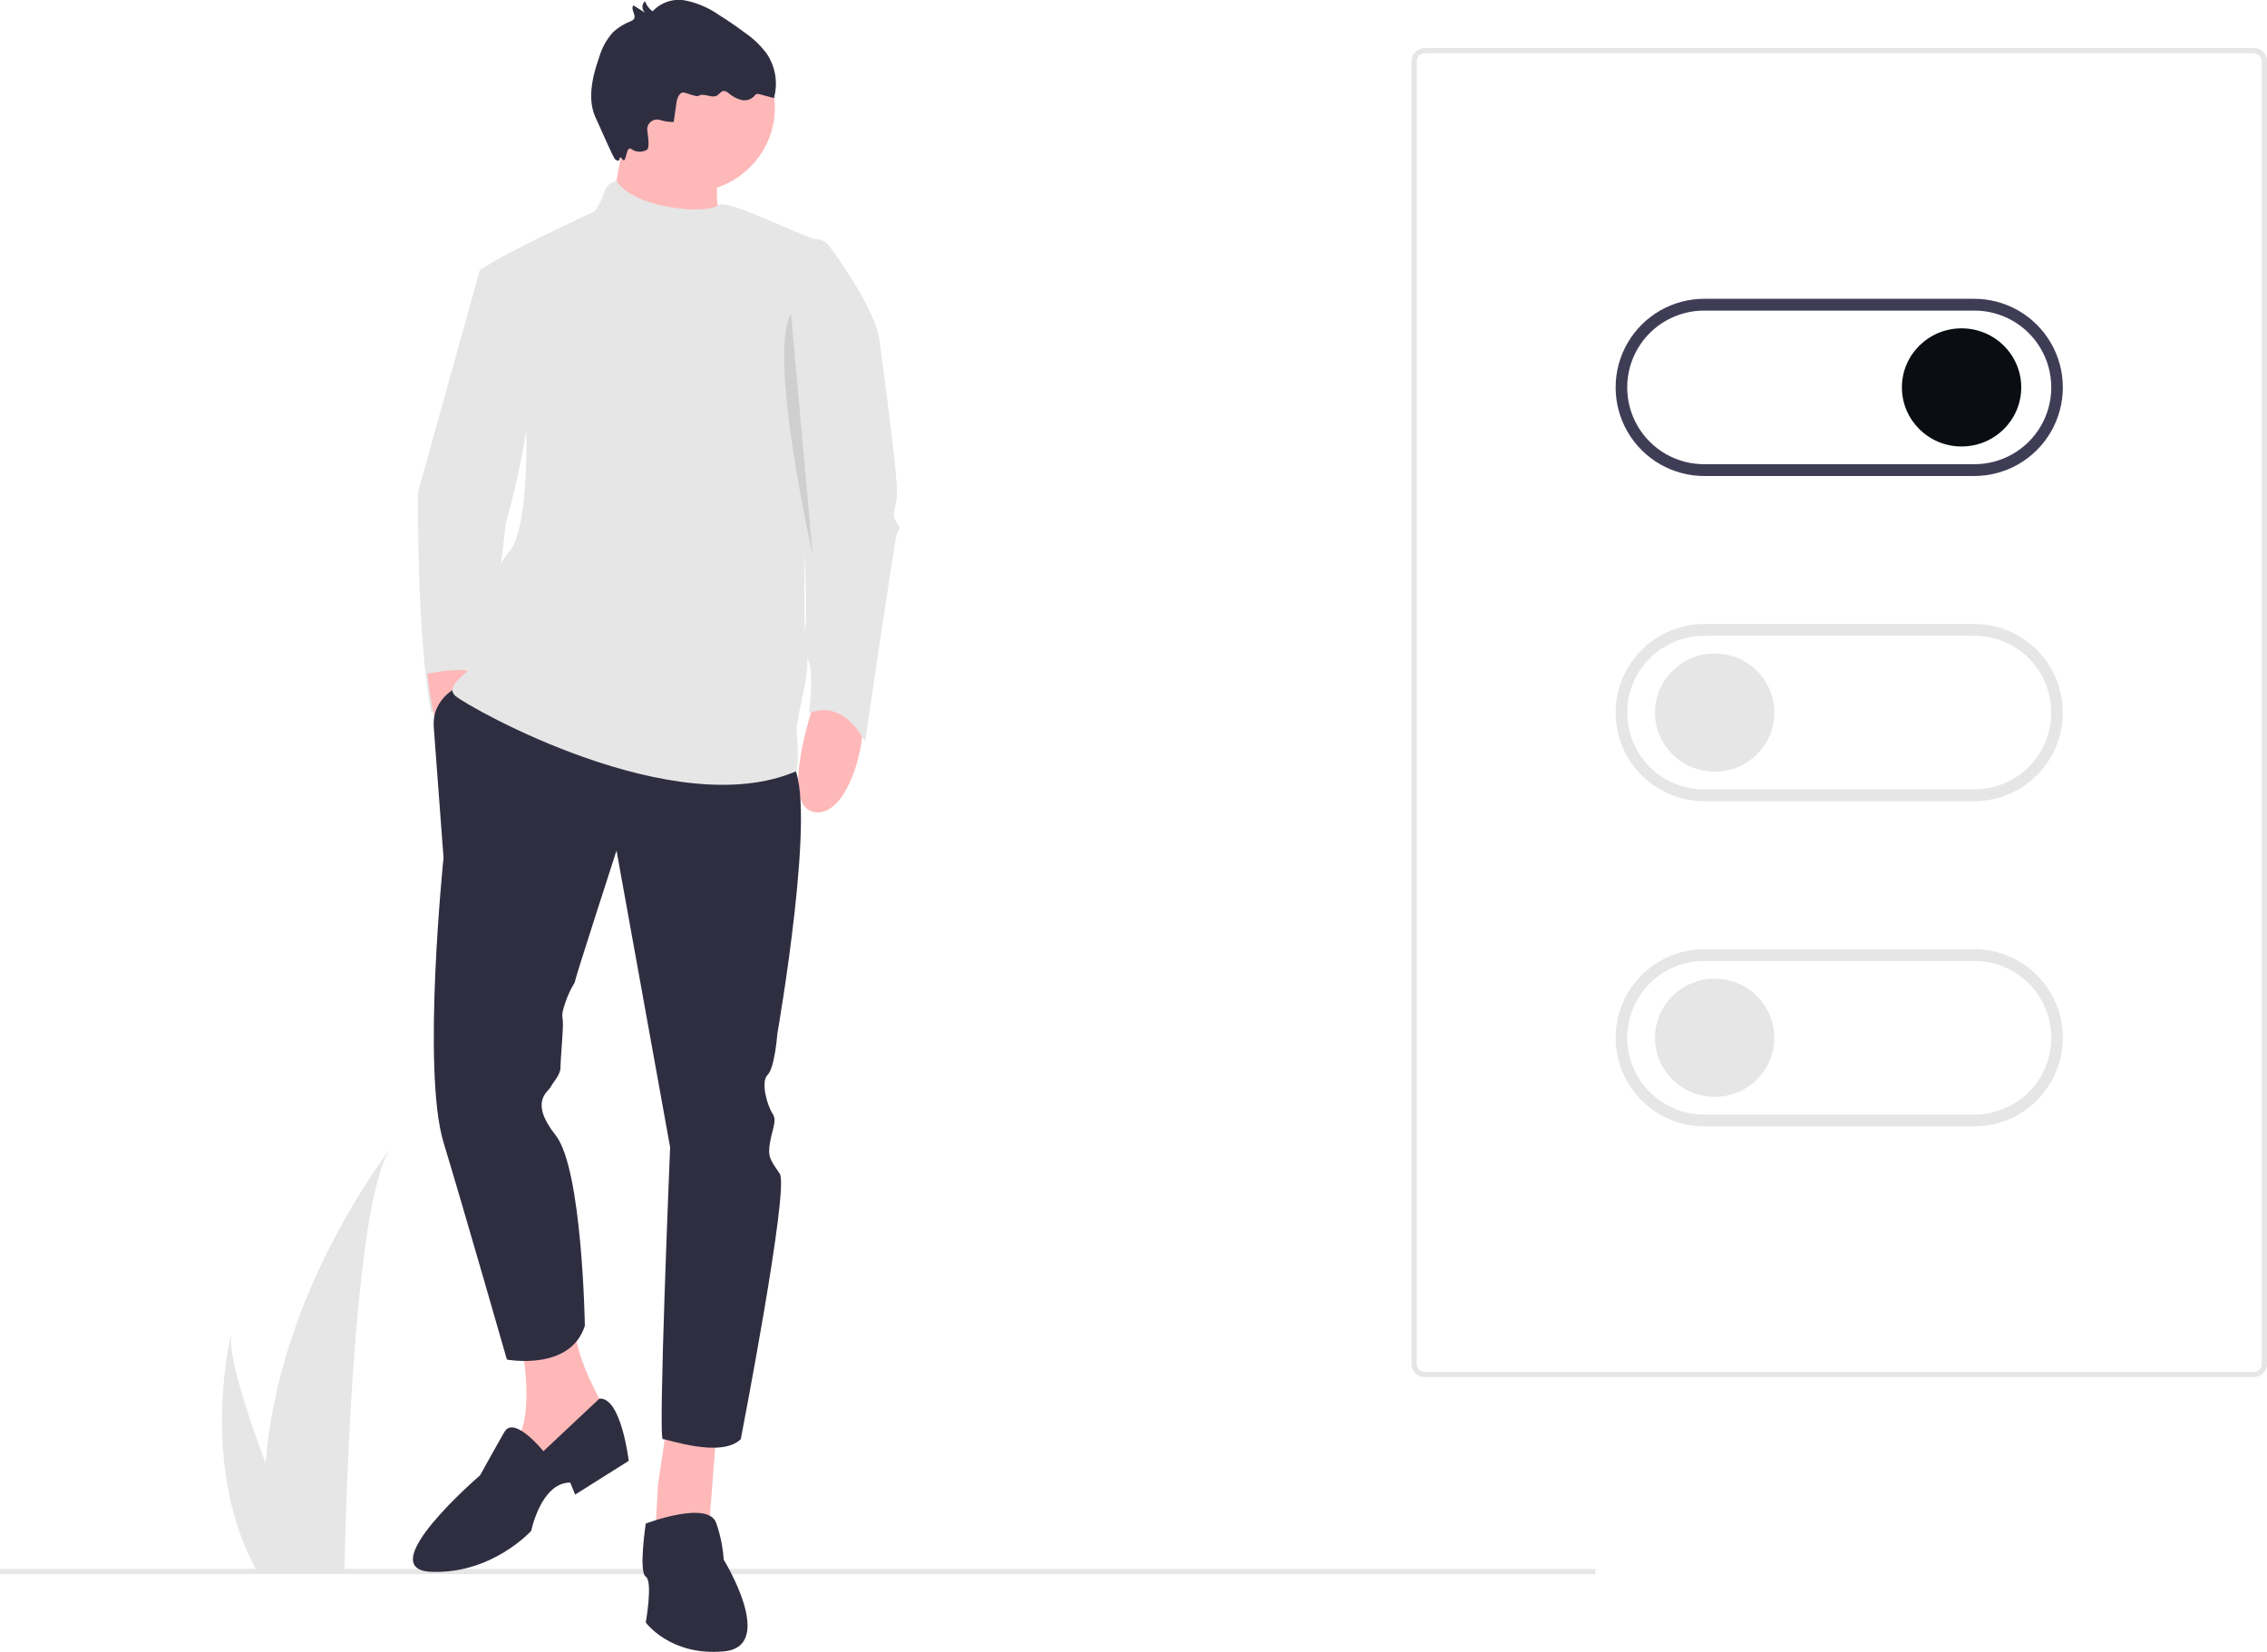
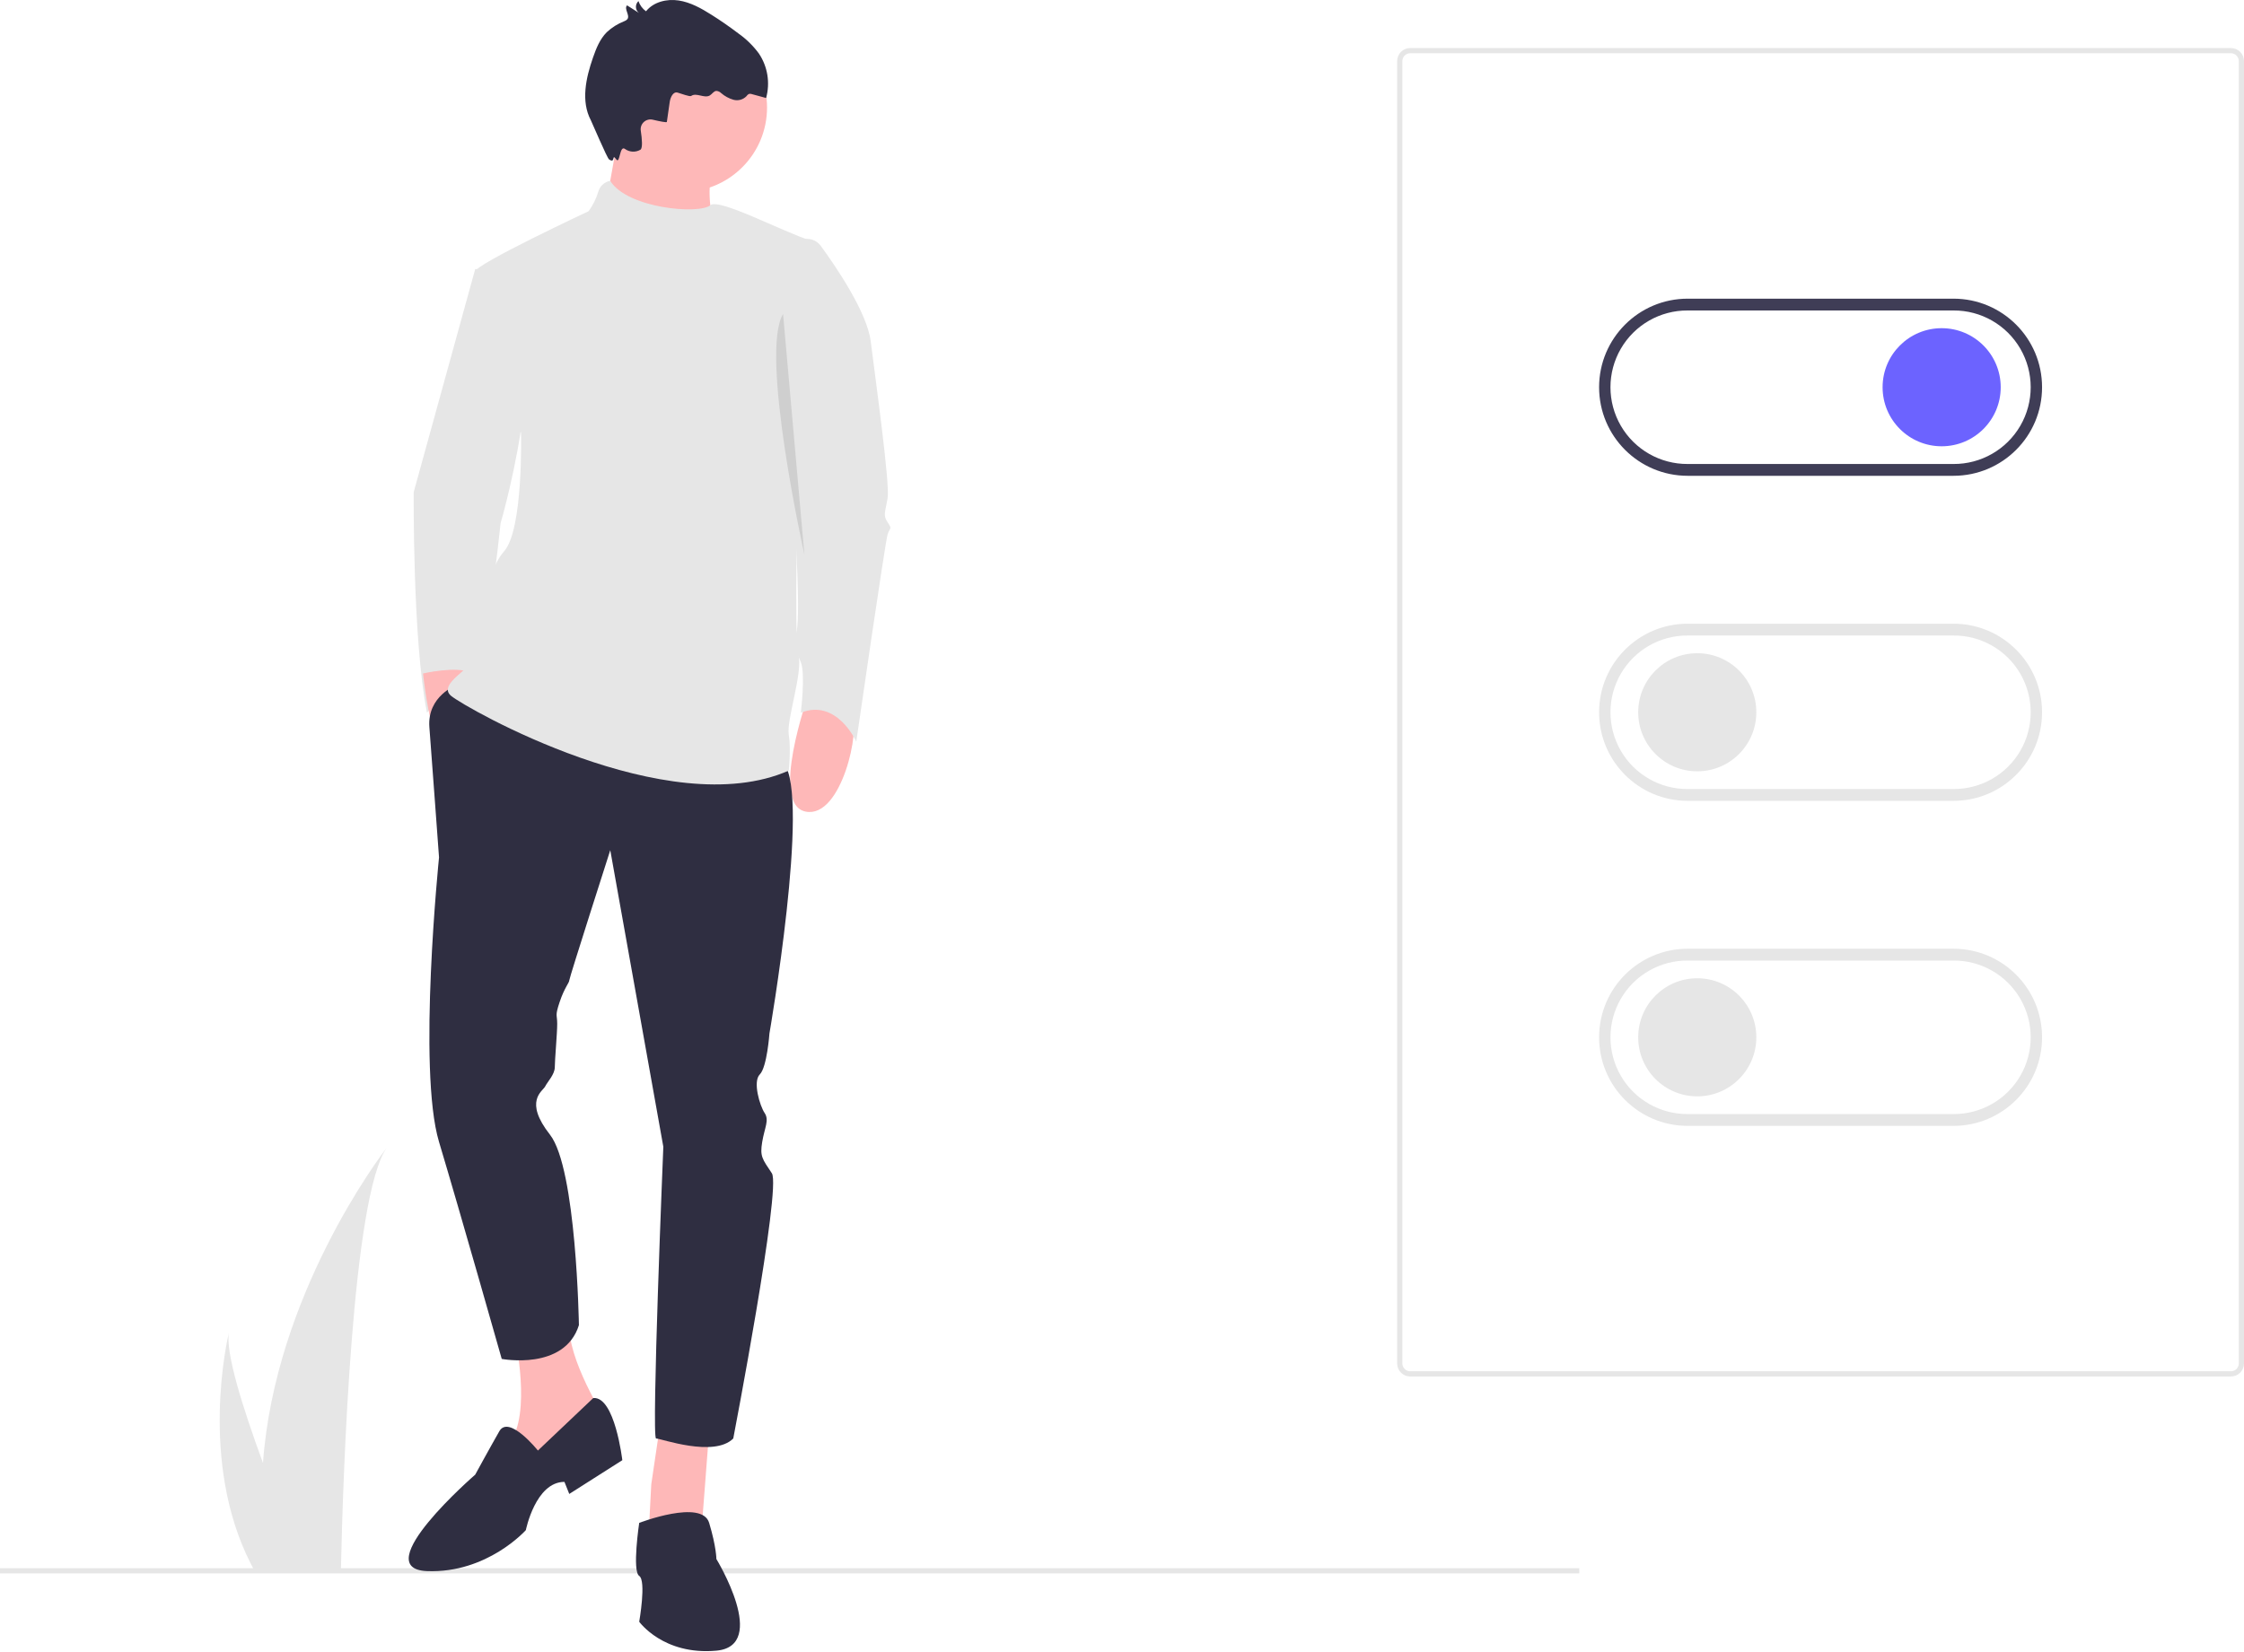
- <svg xmlns="http://www.w3.org/2000/svg" width="370.24" height="269.811" viewBox="0 0 370.24 269.811">
-   <g id="switches" transform="translate(0 0)">
-     <rect id="Rectangle_319" data-name="Rectangle 319" width="260.567" height="0.851" transform="translate(0 256.256)" fill="#e6e6e6" />
-     <path id="Path_455" data-name="Path 455" d="M340.7,236.376h-2.388l-10.147,36.445s-.2,24.231,2.189,36.051c0,0,3.979-5.122,6.765-5.122s5.372-25.807,5.372-25.807S353.433,241.1,340.7,236.376Z" transform="translate(-259.907 -192.403)" fill="#e6e6e6" />
-     <path id="Path_456" data-name="Path 456" d="M475.593,400.208s-6.367,17.73-.4,18.912,9.152-13.79,7.561-15.76S475.593,400.208,475.593,400.208Z" transform="translate(-342.274 -286.497)" fill="#feb8b8" />
-     <path id="Path_457" data-name="Path 457" d="M331.756,390.791s1.79,18.734,7.7,17.31,2.415-16.327.133-17.447S331.756,390.791,331.756,390.791Z" transform="translate(-261.957 -280.743)" fill="#feb8b8" />
-     <path id="Path_458" data-name="Path 458" d="M362.516,644.411s2.786,13.4-1.99,16.942,1.592,11.032,1.592,11.032l15.121-15.76s-6.367-9.85-5.969-15.76Z" transform="translate(-277.346 -424.715)" fill="#feb8b8" />
-     <path id="Path_459" data-name="Path 459" d="M251.008,544.818l-1.592,10.638-.4,7.486,8.754-.788,1.194-15.366Z" transform="translate(-141.962 -312.907)" fill="#feb8b8" />
-     <path id="Path_460" data-name="Path 460" d="M338.666,396.014s-4.907,1.785-4.509,6.907,1.592,21.276,1.592,21.276-3.581,34.672,0,46.492,10.346,35.46,10.346,35.46,10.346,1.97,12.734-5.516c0,0-.4-25.61-4.775-31.126s-1.194-7.092-.8-7.88,1.592-1.97,1.592-3.152.4-5.516.4-7.092-.4-1.182.4-3.546,1.592-3.152,1.592-3.546S364,423.015,364,423.015l8.754,48.462s-1.99,47.674-1.194,47.674,9.55,3.152,12.734,0c0,0,7.959-40.976,6.367-43.34s-1.99-2.758-1.592-5.122,1.194-3.546.4-4.728-1.99-5.122-.8-6.3,1.592-6.7,1.592-6.7,6.765-38.612,2.388-44.128S338.666,396.014,338.666,396.014Z" transform="translate(-263.312 -284.088)" fill="#2f2e41" />
-     <path id="Path_461" data-name="Path 461" d="M347.576,678.337s-4.775-5.91-6.367-3.152-3.979,7.092-3.979,7.092-17.907,15.366-7.958,15.76,16.315-6.7,16.315-6.7,1.592-7.88,6.367-7.88l.8,1.97,8.754-5.516s-1.233-10.461-4.795-10.156Z" transform="translate(-258.825 -441.304)" fill="#2f2e41" />
-     <path id="Path_462" data-name="Path 462" d="M414.011,715.327s10.346-3.94,11.54,0a23.115,23.115,0,0,1,1.194,5.91s8.754,14.184,0,14.972-12.734-4.728-12.734-4.728,1.194-6.7,0-7.486S414.011,715.327,414.011,715.327Z" transform="translate(-308.547 -466.475)" fill="#2f2e41" />
-     <ellipse id="Ellipse_263" data-name="Ellipse 263" cx="13.927" cy="13.79" rx="13.927" ry="13.79" transform="translate(98.699 3.786)" fill="#feb8b8" />
-     <path id="Path_463" data-name="Path 463" d="M403.616,181.766l-2.785,15.366,19.5,4.728s-4.576-11.229.4-16.154C421.985,184.46,403.616,181.766,403.616,181.766Z" transform="translate(-301.336 -161.038)" fill="#feb8b8" />
-     <path id="Path_464" data-name="Path 464" d="M368.059,202.485a2.53,2.53,0,0,0-1.983,1.818,10.449,10.449,0,0,1-1.592,3.152s-18.7,8.668-18.7,9.85,7.561,26.4,7.561,26.4.4,15.76-2.786,19.306-6.367,16.548-5.571,17.73-5.571,3.94-3.183,5.91,35.813,20.882,55.71,12.214a26.721,26.721,0,0,0,0-5.91c-.4-2.364,2.388-10.244,1.592-13s0-31.126,0-31.126l4.1-33.591a2.734,2.734,0,0,0-1.937-2.945c-4.587-1.38-15.223-7.031-16.689-5.818C382.682,208.04,370.837,206.971,368.059,202.485Z" transform="translate(-267.377 -172.938)" fill="#e6e6e6" />
-     <path id="Path_465" data-name="Path 465" d="M470.4,224.99l.025-.01a2.776,2.776,0,0,1,3.255.923c2.466,3.341,7.655,10.85,8.259,15.635.8,6.3,3.183,23.246,2.785,25.61s-.8,2.758,0,3.94.4.788,0,1.97-5.173,33.884-5.173,33.884-3.183-7.092-9.152-4.728c0,0,.8-6.3,0-8.274s-1.592-3.152-.8-4.728,0-16.942-.4-18.518,0-9.85,0-9.85l-3.581-16.154Z" transform="translate(-338.273 -185.745)" fill="#e6e6e6" />
-     <path id="Path_466" data-name="Path 466" d="M407.46,152.995l.47-3.247c.11-.757.557-1.752,1.3-1.546.633.175,2.011.711,2.241.549.864-.606,2.172.454,3.08-.085.381-.226.629-.709,1.071-.741a1.226,1.226,0,0,1,.786.353,5.369,5.369,0,0,0,2.036,1.1,2.2,2.2,0,0,0,2.143-.578,1.133,1.133,0,0,1,.379-.36.858.858,0,0,1,.545.025l2.322.626a8.759,8.759,0,0,0-1.193-7.272,14.7,14.7,0,0,0-3.381-3.279q-2.157-1.624-4.451-3.056a14.53,14.53,0,0,0-5.408-2.329,5.809,5.809,0,0,0-5.381,1.768,3.434,3.434,0,0,1-1.246-1.667,1.255,1.255,0,0,0,.082,1.936l-1.963-1.241c-.552.574.526,1.614.056,2.255a1.2,1.2,0,0,1-.529.342,9.014,9.014,0,0,0-2.879,1.794,10.6,10.6,0,0,0-2.267,4.135c-1.17,3.323-2.02,7.135-.358,10.245.188.353,2.676,6.174,3.007,6.4,1.12.767.391-1.09,1.194,0,.63.855.512-2.416,1.447-1.7a2.351,2.351,0,0,0,2.538.113c.388-.266.263-1.745.054-3.1a1.591,1.591,0,0,1,.5-1.417,1.627,1.627,0,0,1,1.466-.383A7.078,7.078,0,0,0,407.46,152.995Z" transform="translate(-297.435 -133.071)" fill="#2f2e41" />
-     <path id="Path_467" data-name="Path 467" d="M468.418,253.6l3.52,39.356S464.5,259.951,468.418,253.6Z" transform="translate(-339.217 -202.297)" opacity="0.1" />
-     <path id="Path_468" data-name="Path 468" d="M281.274,573.686c-5.7,7.973-7.2,53.349-7.536,67.894-.009.328-.017.638-.022.932H259.3c-.176-.311-.34-.617-.494-.932-8.547-16.7-3.8-36.731-3.555-37.744-.649,3.184,2.287,12.412,5.606,21.352C262.878,597.7,280.191,575.074,281.274,573.686Z" transform="translate(-217.465 -386.131)" fill="#e6e6e6" />
-     <ellipse id="Ellipse_264" data-name="Ellipse 264" cx="9.745" cy="9.648" rx="9.745" ry="9.648" transform="translate(310.612 53.629)" fill="#0a0d11" />
-     <path id="Path_469" data-name="Path 469" d="M841.569,276.673H797.718a14.473,14.473,0,1,1,0-28.945h43.851a14.473,14.473,0,1,1,0,28.945Zm-43.851-27.016a12.544,12.544,0,1,0,0,25.086h43.851a12.544,12.544,0,1,0,0-25.086Z" transform="translate(-519.264 -198.923)" fill="#3f3d56" />
-     <ellipse id="Ellipse_265" data-name="Ellipse 265" cx="9.745" cy="9.648" rx="9.745" ry="9.648" transform="translate(270.289 106.743)" fill="#e6e6e6" />
-     <path id="Path_470" data-name="Path 470" d="M841.569,401.451H797.718a14.473,14.473,0,1,1,0-28.945h43.851a14.473,14.473,0,1,1,0,28.945Zm-43.851-27.016a12.544,12.544,0,1,0,0,25.086h43.851a12.544,12.544,0,1,0,0-25.086Z" transform="translate(-519.264 -270.587)" fill="#e6e6e6" />
-     <ellipse id="Ellipse_266" data-name="Ellipse 266" cx="9.745" cy="9.648" rx="9.745" ry="9.648" transform="translate(270.289 159.857)" fill="#e6e6e6" />
-     <path id="Path_471" data-name="Path 471" d="M841.569,526.229H797.718a14.473,14.473,0,1,1,0-28.945h43.851a14.473,14.473,0,1,1,0,28.945Zm-43.851-27.016a12.544,12.544,0,1,0,0,25.086h43.851a12.544,12.544,0,1,0,0-25.086Z" transform="translate(-519.264 -342.251)" fill="#e6e6e6" />
-     <path id="Path_472" data-name="Path 472" d="M843.172,368.6H707.75a2.142,2.142,0,0,1-2.149-2.128V153.646a2.142,2.142,0,0,1,2.15-2.128H843.172a2.142,2.142,0,0,1,2.15,2.128V366.469a2.142,2.142,0,0,1-2.15,2.128ZM707.75,152.369a1.285,1.285,0,0,0-1.29,1.277V366.469a1.285,1.285,0,0,0,1.29,1.277H843.172a1.285,1.285,0,0,0,1.29-1.277V153.646a1.285,1.285,0,0,0-1.29-1.277Z" transform="translate(-475.082 -143.666)" fill="#e6e6e6" />
-   </g>
+ <svg xmlns="http://www.w3.org/2000/svg" id="a9ccde41-918e-4602-ae58-152cec57a8c1" data-name="Layer 1" width="861.202" height="633.857" viewBox="0 0 861.202 633.857">
+   <rect y="602.011" width="606.096" height="2" fill="#e6e6e6" />
+   <path d="M357.327,236.376h-5.554l-23.603,85.618s-.463,56.925,5.091,84.693c0,0,9.256-12.033,15.735-12.033s12.496-60.627,12.496-60.627S386.946,247.483,357.327,236.376Z" transform="translate(-169.3989 -133.0717)" fill="#e6e6e6" />
+   <path d="M479.507,400.208s-14.81,41.652-.926,44.429,21.289-32.396,17.586-37.024S479.507,400.208,479.507,400.208Z" transform="translate(-169.3989 -133.0717)" fill="#feb8b8" />
+   <path d="M331.756,391.603s4.163,44.01,17.921,40.665,5.619-38.356.308-40.988S331.756,391.603,331.756,391.603Z" transform="translate(-169.3989 -133.0717)" fill="#feb8b8" />
+   <path d="M367.509,649.196s6.479,31.471-4.628,39.801,3.702,25.917,3.702,25.917l35.173-37.024s-14.81-23.14-13.884-37.024Z" transform="translate(-169.3989 -133.0717)" fill="#feb8b8" />
+   <polygon points="253.646 544.818 249.944 569.809 249.018 587.395 269.381 585.544 272.158 549.446 253.646 544.818" fill="#feb8b8" />
+   <path d="M344.676,396.014s-11.415,4.194-10.489,16.227,3.702,49.983,3.702,49.983-8.33,81.453,0,109.221,24.066,83.304,24.066,83.304,24.066,4.628,29.619-12.958c0,0-.926-60.164-11.107-73.123s-2.777-16.661-1.851-18.512,3.702-4.628,3.702-7.405.926-12.958.926-16.661-.926-2.777.926-8.33,3.702-7.405,3.702-8.33,15.735-49.983,15.735-49.983l20.363,113.849s-4.628,111.998-2.777,111.998,22.214,7.405,29.619,0c0,0,18.512-96.263,14.81-101.816s-4.628-6.479-3.702-12.033,2.777-8.33.926-11.107-4.628-12.033-1.851-14.81,3.702-15.735,3.702-15.735,15.735-90.709,5.554-103.668S344.676,396.014,344.676,396.014Z" transform="translate(-169.3989 -133.0717)" fill="#2f2e41" />
+   <path d="M375.839,689.922s-11.107-13.884-14.81-7.405-9.256,16.661-9.256,16.661-41.652,36.099-18.512,37.024,37.95-15.735,37.95-15.735,3.702-18.512,14.81-18.512l1.851,4.628,20.363-12.958s-2.868-24.576-11.153-23.858Z" transform="translate(-169.3989 -133.0717)" fill="#2f2e41" />
+   <path d="M414.715,717.69s24.066-9.256,26.843,0,2.777,13.884,2.777,13.884,20.363,33.322,0,35.173-29.619-11.107-29.619-11.107,2.777-15.735,0-17.586S414.715,717.69,414.715,717.69Z" transform="translate(-169.3989 -133.0717)" fill="#2f2e41" />
+   <circle cx="261.977" cy="41.289" r="32.396" fill="#feb8b8" />
+   <path d="M407.31,181.766l-6.479,36.099,45.355,11.107s-10.644-26.38.926-37.95C450.038,188.095,407.31,181.766,407.31,181.766Z" transform="translate(-169.3989 -133.0717)" fill="#feb8b8" />
+   <path d="M403.591,202.485a5.907,5.907,0,0,0-4.612,4.272,24.648,24.648,0,0,1-3.702,7.405s-43.503,20.363-43.503,23.14S369.36,299.317,369.36,299.317s.926,37.024-6.479,45.355-14.81,38.875-12.958,41.652-12.958,9.256-7.405,13.884,83.304,49.057,129.585,28.694c0,0,.926-8.33,0-13.884s5.554-24.066,3.702-30.545,0-73.123,0-73.123l9.539-78.914a6.422,6.422,0,0,0-4.505-6.919C470.17,222.275,445.43,209,442.02,211.848,437.604,215.535,410.054,213.023,403.591,202.485Z" transform="translate(-169.3989 -133.0717)" fill="#e6e6e6" />
+   <path d="M476.73,225.269l.059-.024a6.42,6.42,0,0,1,7.572,2.169c5.736,7.849,17.806,25.489,19.211,36.73,1.851,14.81,7.405,54.611,6.479,60.164s-1.851,6.479,0,9.256.926,1.851,0,4.628-12.033,79.602-12.033,79.602-7.405-16.661-21.289-11.107c0,0,1.851-14.81,0-19.438s-3.702-7.405-1.851-11.107,0-39.801-.926-43.503,0-23.14,0-23.14l-8.33-37.95Z" transform="translate(-169.3989 -133.0717)" fill="#e6e6e6" />
+   <path d="M425.325,179.876l1.094-7.628c.255-1.778,1.296-4.116,3.025-3.632,1.471.411,4.677,1.671,5.213,1.291,2.01-1.424,5.051,1.066,7.165-.199.885-.53,1.463-1.665,2.492-1.741a2.839,2.839,0,0,1,1.83.829,12.453,12.453,0,0,0,4.736,2.573,5.094,5.094,0,0,0,4.986-1.359,2.648,2.648,0,0,1,.882-.845,1.978,1.978,0,0,1,1.268.058l5.4,1.47a20.75,20.75,0,0,0-2.776-17.084,34.361,34.361,0,0,0-7.865-7.703q-5.016-3.816-10.354-7.179c-3.894-2.46-8.024-4.781-12.579-5.472-4.554-.692-9.653.546-12.517,4.153a8.06,8.06,0,0,1-2.899-3.916,2.967,2.967,0,0,0,.191,4.549l-4.567-2.916c-1.284,1.348,1.225,3.792.131,5.299a2.791,2.791,0,0,1-1.229.803,20.936,20.936,0,0,0-6.696,4.215c-2.625,2.632-4.05,6.205-5.274,9.715-2.721,7.807-4.699,16.761-.833,24.069.438.829,6.225,14.504,6.995,15.037,2.606,1.803.91-2.56,2.777,0,1.464,2.007,1.19-5.676,3.366-3.989a5.425,5.425,0,0,0,5.905.266c.902-.626.611-4.1.125-7.291a3.759,3.759,0,0,1,4.573-4.229C422.601,179.655,425.278,180.2,425.325,179.876Z" transform="translate(-169.3989 -133.0717)" fill="#2f2e41" />
+   <path d="M469.93,253.603l8.189,92.457S460.816,268.516,469.93,253.603Z" transform="translate(-169.3989 -133.0717)" opacity="0.1" style="isolation:isolate" />
+   <path d="M317.823,573.686c-13.25,18.73-16.75,125.33-17.53,159.5-.02.77-.04,1.5-.05,2.19h-33.54c-.41-.73-.79-1.45-1.15-2.19-19.88-39.24-8.85-86.29-8.27-88.67-1.51,7.48,5.32,29.16,13.04,50.16C275.033,630.106,315.303,576.946,317.823,573.686Z" transform="translate(-169.3989 -133.0717)" fill="#e6e6e6" />
+   <circle cx="745.169" cy="148.656" r="22.667" fill="#6c63ff" />
+   <path d="M919.101,315.728h-102a34,34,0,1,1,0-68h102a34,34,0,0,1,0,68Zm-102-63.467a29.467,29.467,0,1,0,0,58.933h102a29.467,29.467,0,1,0,0-58.933Z" transform="translate(-169.3989 -133.0717)" fill="#3f3d56" />
+   <circle cx="651.376" cy="273.434" r="22.667" fill="#e6e6e6" />
+   <path d="M919.101,440.506h-102a34,34,0,0,1,0-68h102a34,34,0,0,1,0,68Zm-102-63.467a29.467,29.467,0,1,0,0,58.933h102a29.467,29.467,0,1,0,0-58.933Z" transform="translate(-169.3989 -133.0717)" fill="#e6e6e6" />
+   <circle cx="651.376" cy="398.213" r="22.667" fill="#e6e6e6" />
+   <path d="M919.101,565.284h-102a34,34,0,0,1,0-68h102a34,34,0,1,1,0,68Zm-102-63.467a29.467,29.467,0,1,0,0,58.933h102a29.467,29.467,0,1,0,0-58.933Z" transform="translate(-169.3989 -133.0717)" fill="#e6e6e6" />
+   <path d="M1025.601,661.494H710.601a5.006,5.006,0,0,1-5-5V156.518a5.006,5.006,0,0,1,5-5h315a5.006,5.006,0,0,1,5,5V656.494A5.006,5.006,0,0,1,1025.601,661.494ZM710.601,153.518a3.003,3.003,0,0,0-3,3V656.494a3.003,3.003,0,0,0,3,3h315a3.003,3.003,0,0,0,3-3V156.518a3.003,3.003,0,0,0-3-3Z" transform="translate(-169.3989 -133.0717)" fill="#e6e6e6" />
</svg>
